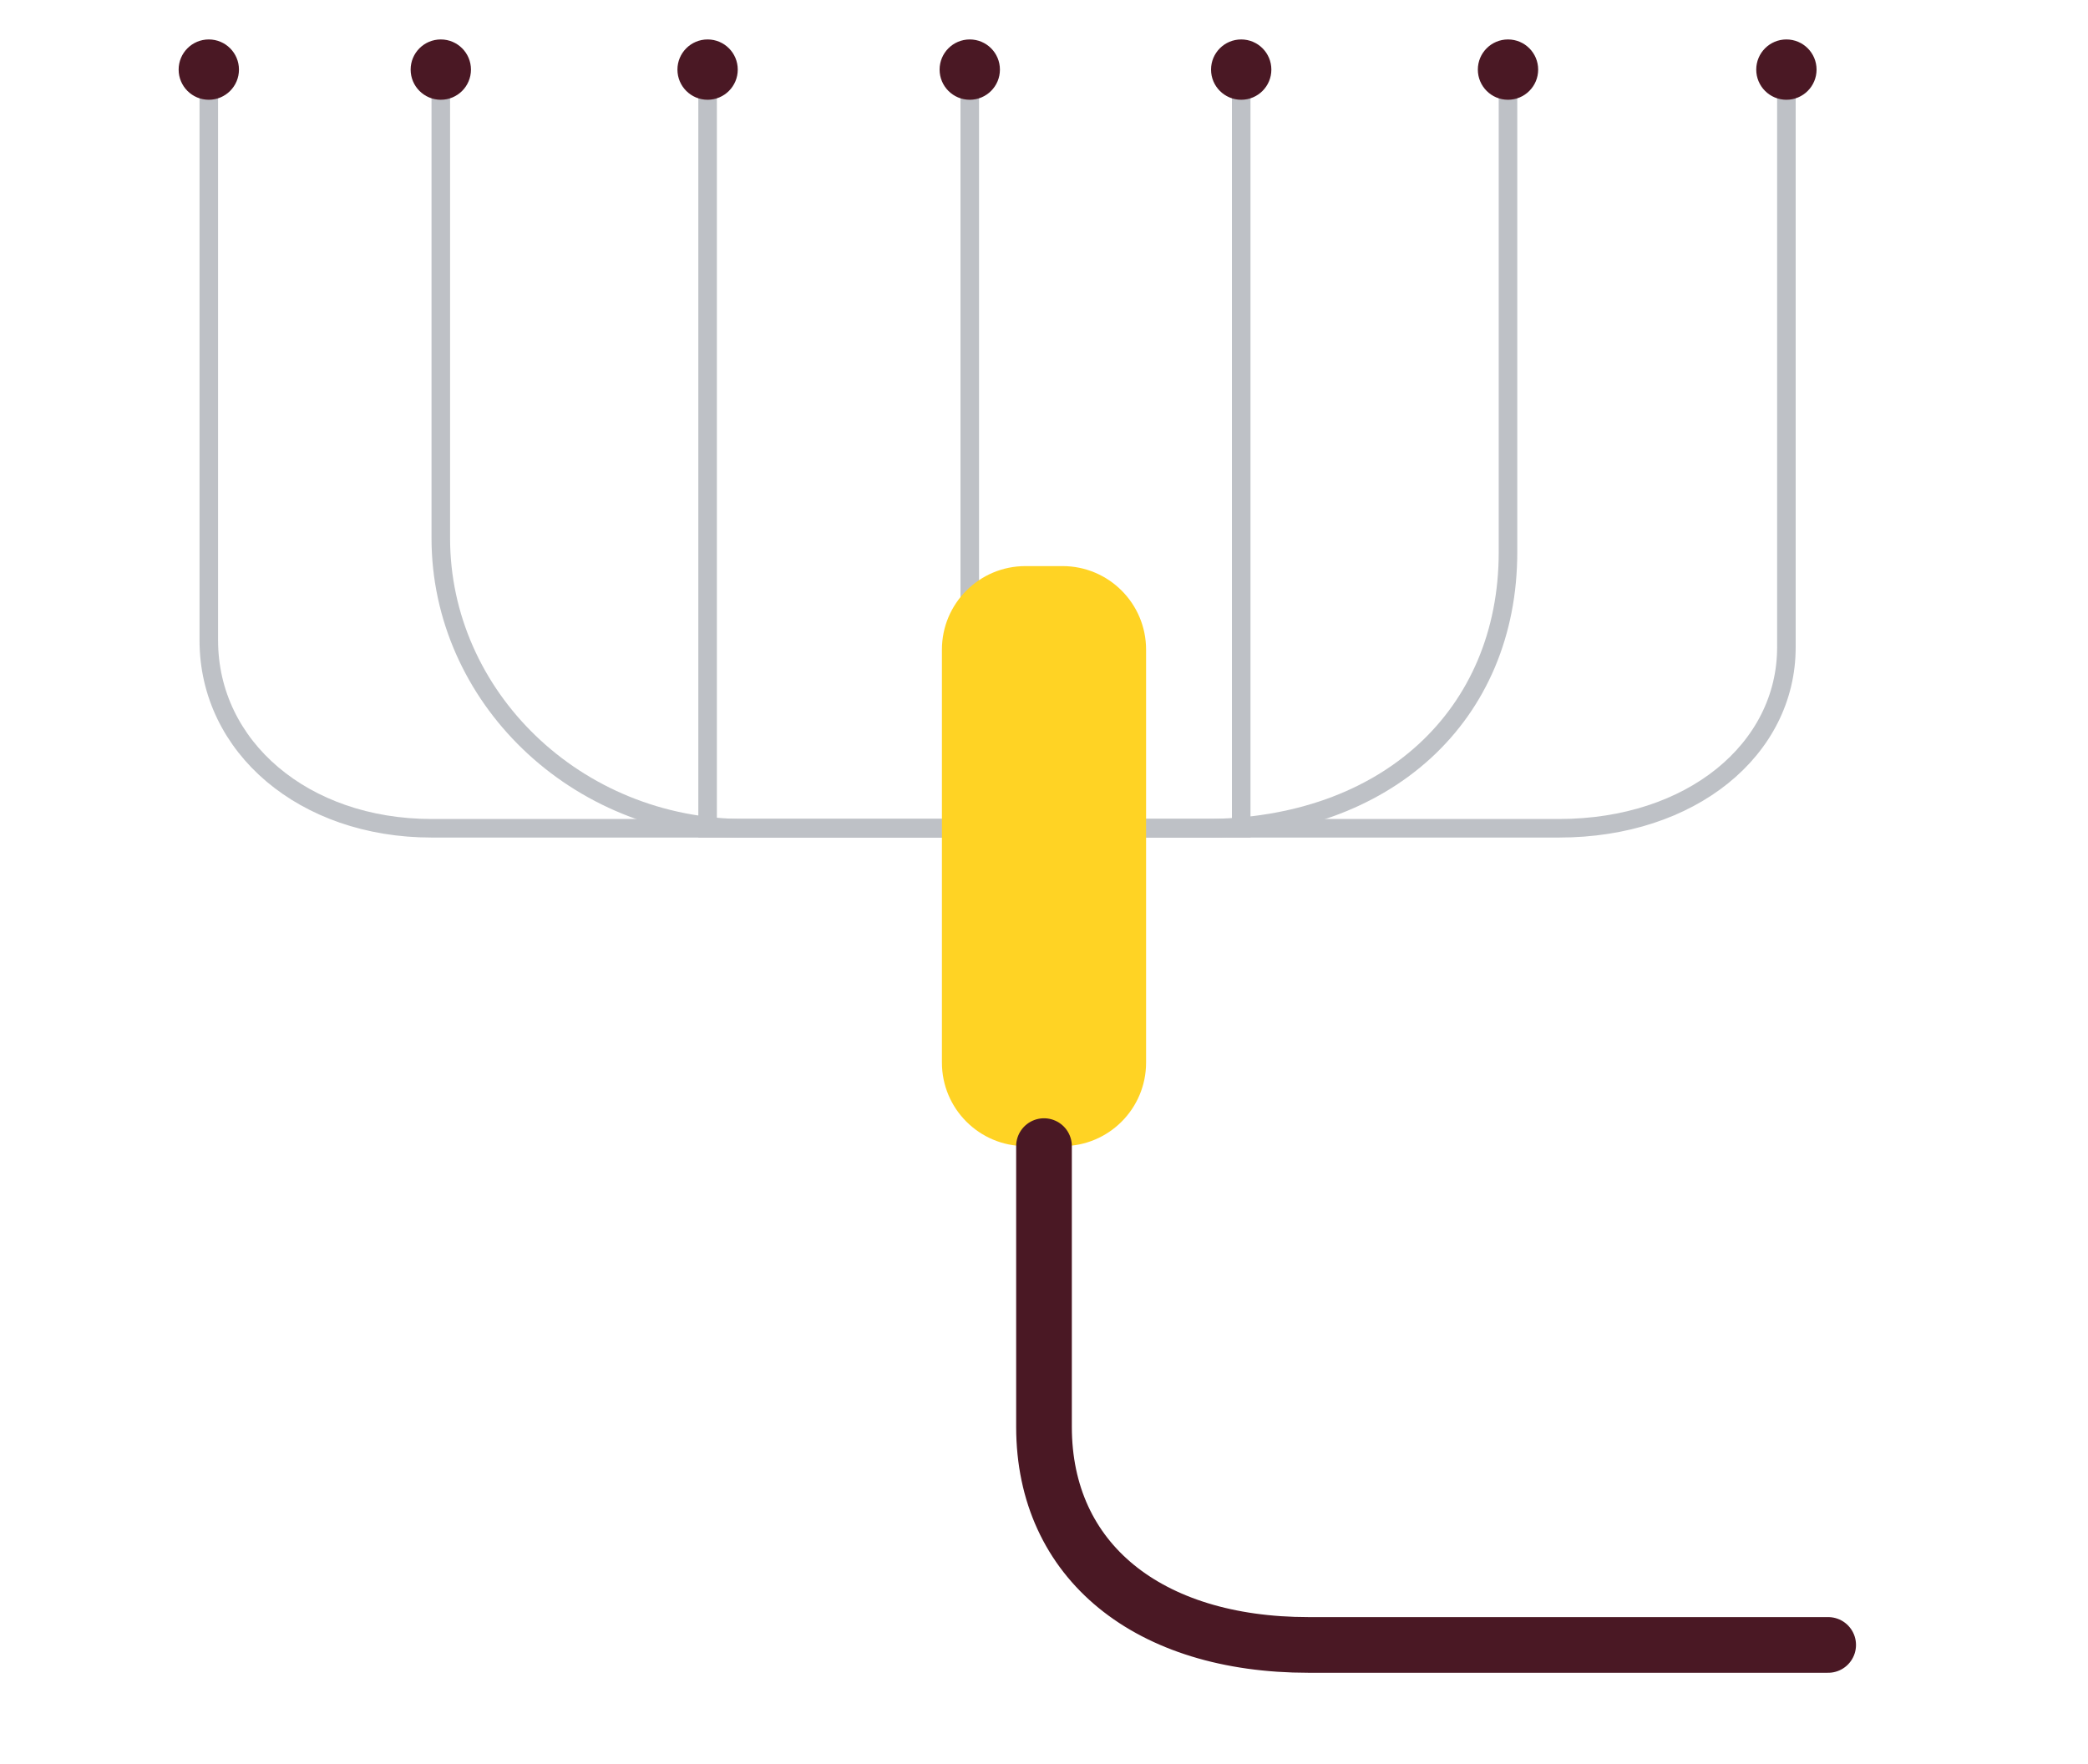
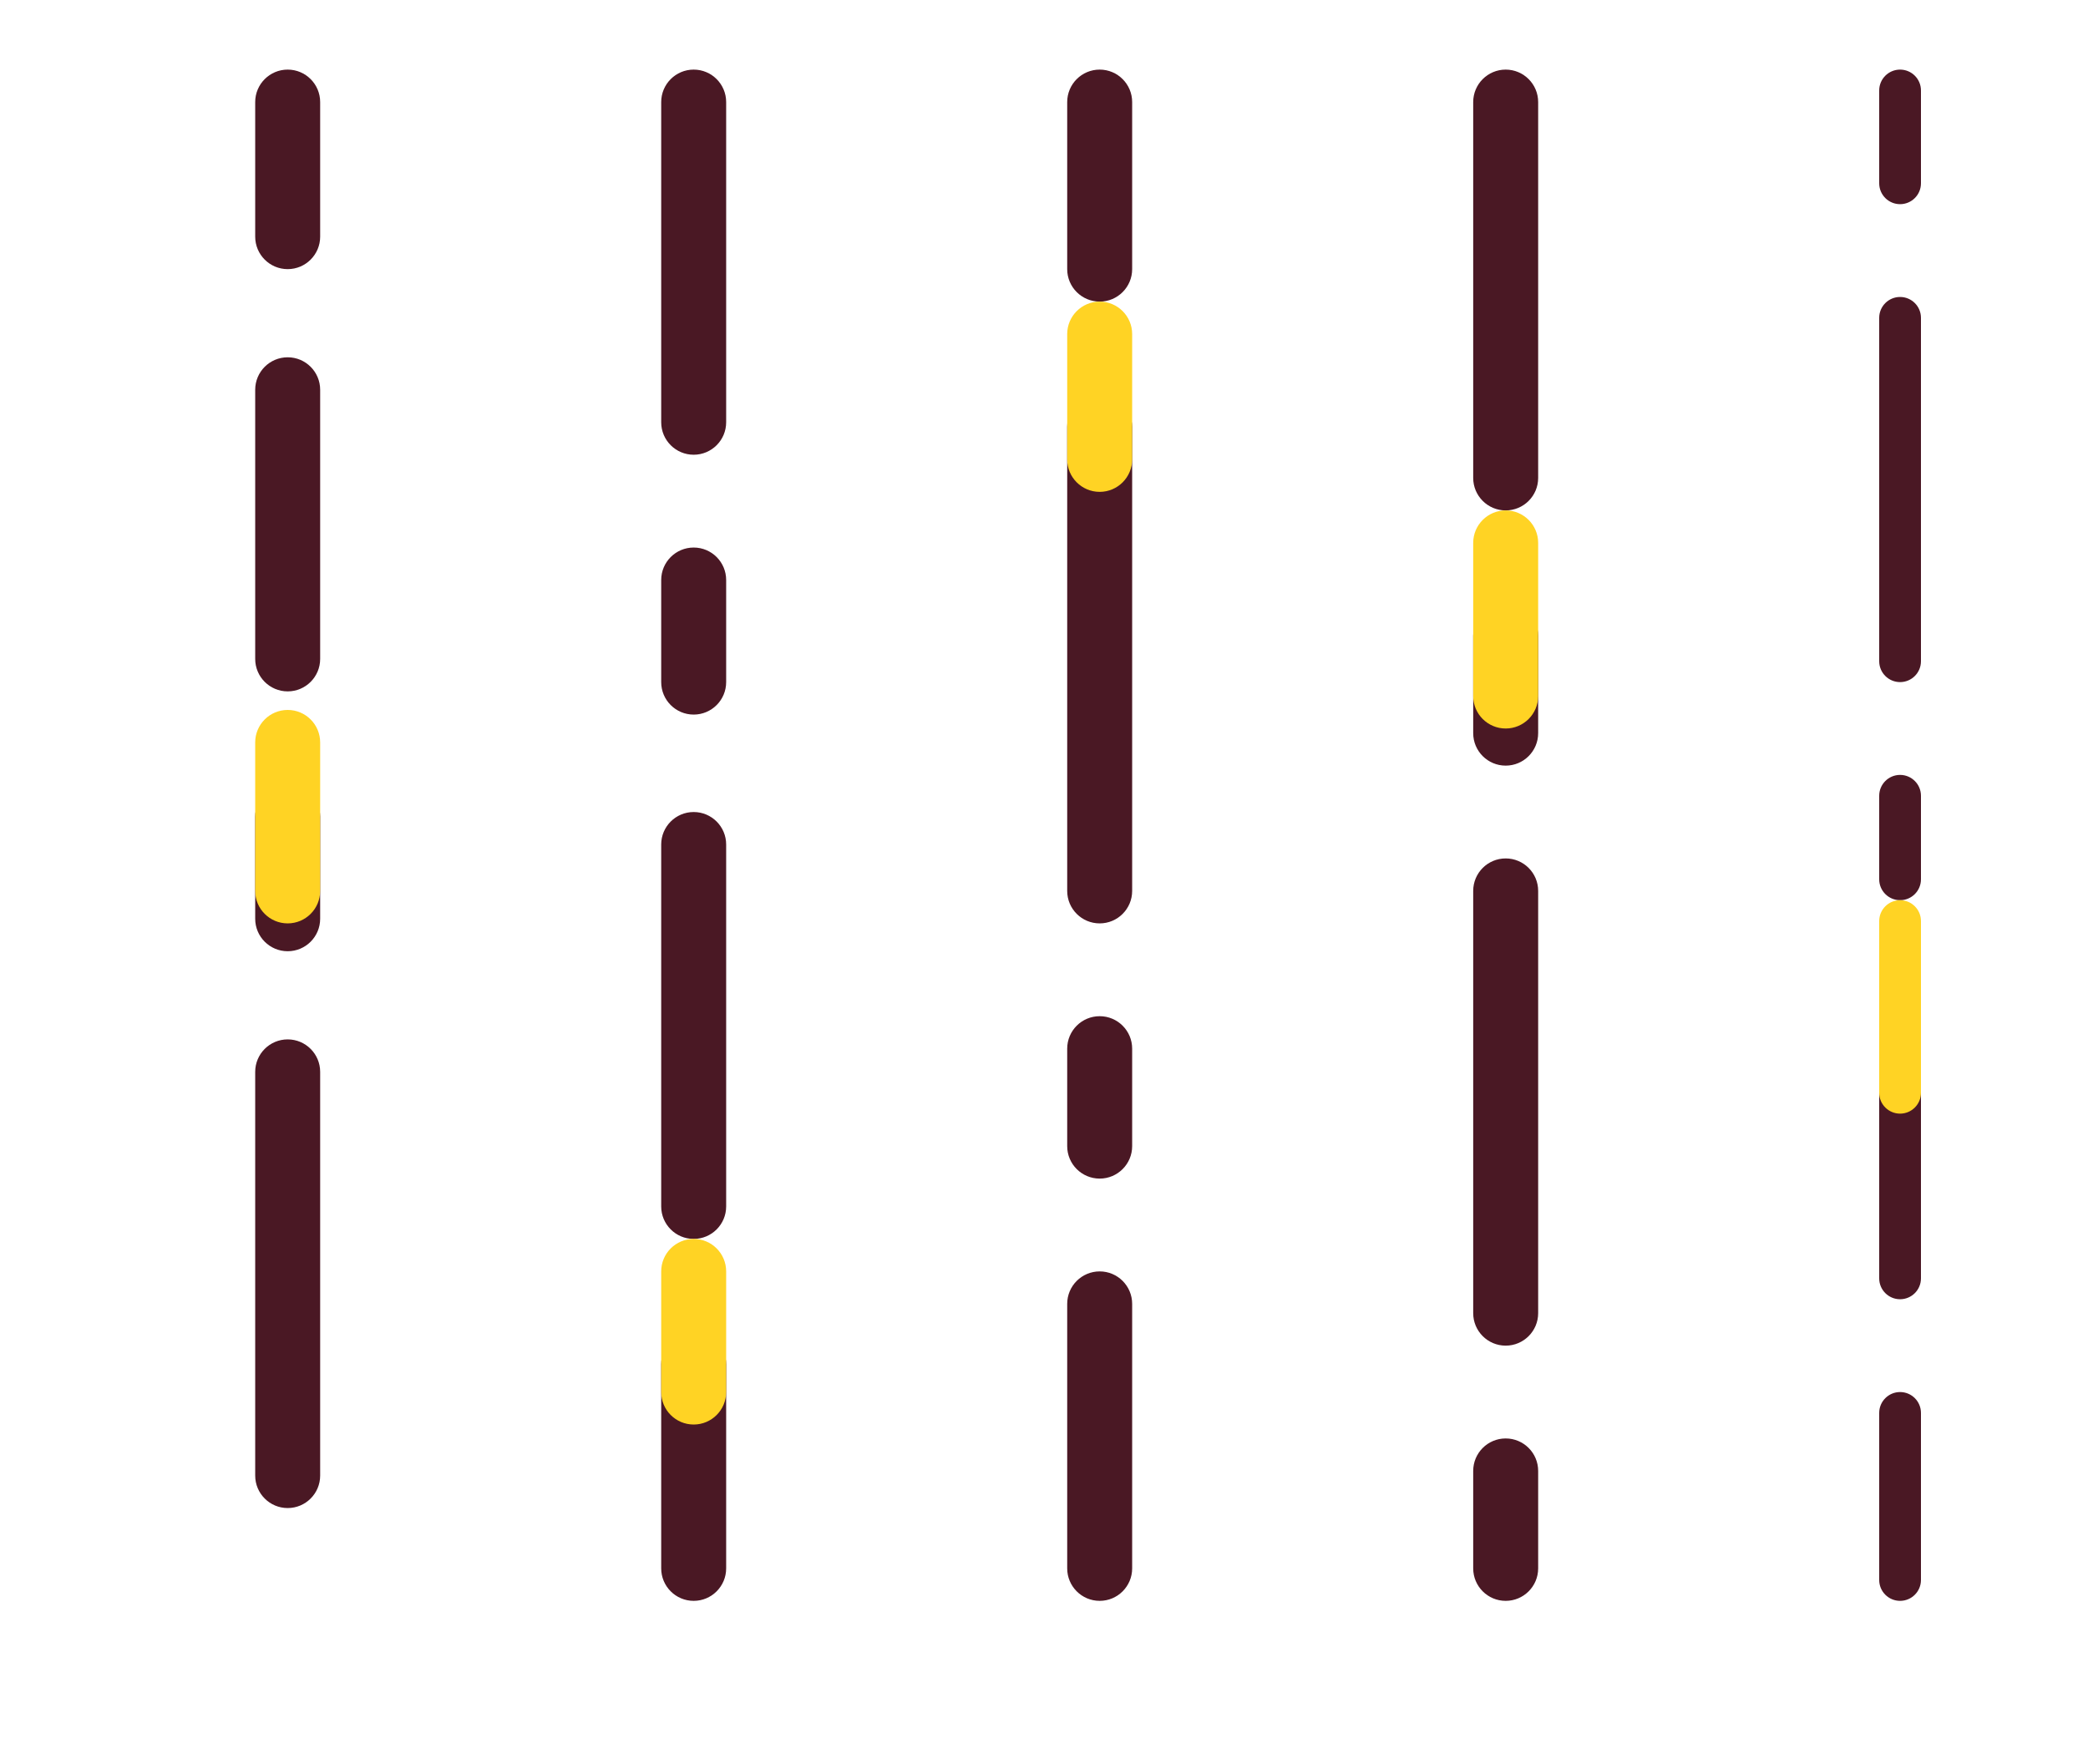
- <svg xmlns="http://www.w3.org/2000/svg" viewBox="0 0 900 760" fill="none">
-   <g stroke="#AEB2B8" stroke-width="8" stroke-linecap="round" opacity=".8">
-     <path d="M90 30v246c0 46 41 81 96 81h220" />
-     <path d="M190 30v202c0 68 58 125 131 125h85" />
-     <path d="M305 30v327h101" />
-     <path d="M418 30v327" />
-     <path d="M535 30v327H494" />
-     <path d="M650 30v208c0 70-52 119-131 119h-25" />
-     <path d="M770 30v249c0 44-41 78-98 78H494" />
+ <svg xmlns="http://www.w3.org/2000/svg" viewBox="0 0 900 760">
+   <g fill="#4A1824">
+     <rect x="110" y="30" width="28" height="86" rx="14" />
+     <rect x="110" y="154" width="28" height="144" rx="14" />
+     <rect x="110" y="338" width="28" height="72" rx="14" />
+     <rect x="110" y="448" width="28" height="202" rx="14" />
+     <rect x="285" y="30" width="28" height="166" rx="14" />
+     <rect x="285" y="236" width="28" height="72" rx="14" />
+     <rect x="285" y="350" width="28" height="184" rx="14" />
+     <rect x="285" y="574" width="28" height="116" rx="14" />
+     <rect x="460" y="30" width="28" height="100" rx="14" />
+     <rect x="460" y="170" width="28" height="228" rx="14" />
+     <rect x="460" y="438" width="28" height="70" rx="14" />
+     <rect x="460" y="548" width="28" height="142" rx="14" />
+     <rect x="635" y="30" width="28" height="190" rx="14" />
+     <rect x="635" y="260" width="28" height="70" rx="14" />
+     <rect x="635" y="370" width="28" height="210" rx="14" />
+     <rect x="635" y="620" width="28" height="70" rx="14" />
+     <rect x="810" y="30" width="18" height="58" rx="9" />
+     <rect x="810" y="128" width="18" height="166" rx="9" />
+     <rect x="810" y="334" width="18" height="54" rx="9" />
+     <rect x="810" y="428" width="18" height="132" rx="9" />
+     <rect x="810" y="600" width="18" height="90" rx="9" />
  </g>
-   <rect x="406" y="244" width="88" height="250" rx="36" fill="#FFD324" />
-   <path d="M450 494v121c0 58 45 94 114 94h224" stroke="#4A1824" stroke-width="24" stroke-linecap="round" />
-   <g fill="#4A1824">
-     <circle cx="90" cy="30" r="13" />
-     <circle cx="190" cy="30" r="13" />
-     <circle cx="305" cy="30" r="13" />
-     <circle cx="418" cy="30" r="13" />
-     <circle cx="535" cy="30" r="13" />
-     <circle cx="650" cy="30" r="13" />
-     <circle cx="770" cy="30" r="13" />
+   <g fill="#FFD324">
+     <rect x="110" y="306" width="28" height="92" rx="14" />
+     <rect x="285" y="534" width="28" height="80" rx="14" />
+     <rect x="460" y="130" width="28" height="82" rx="14" />
+     <rect x="635" y="220" width="28" height="94" rx="14" />
+     <rect x="810" y="388" width="18" height="92" rx="9" />
  </g>
</svg>
